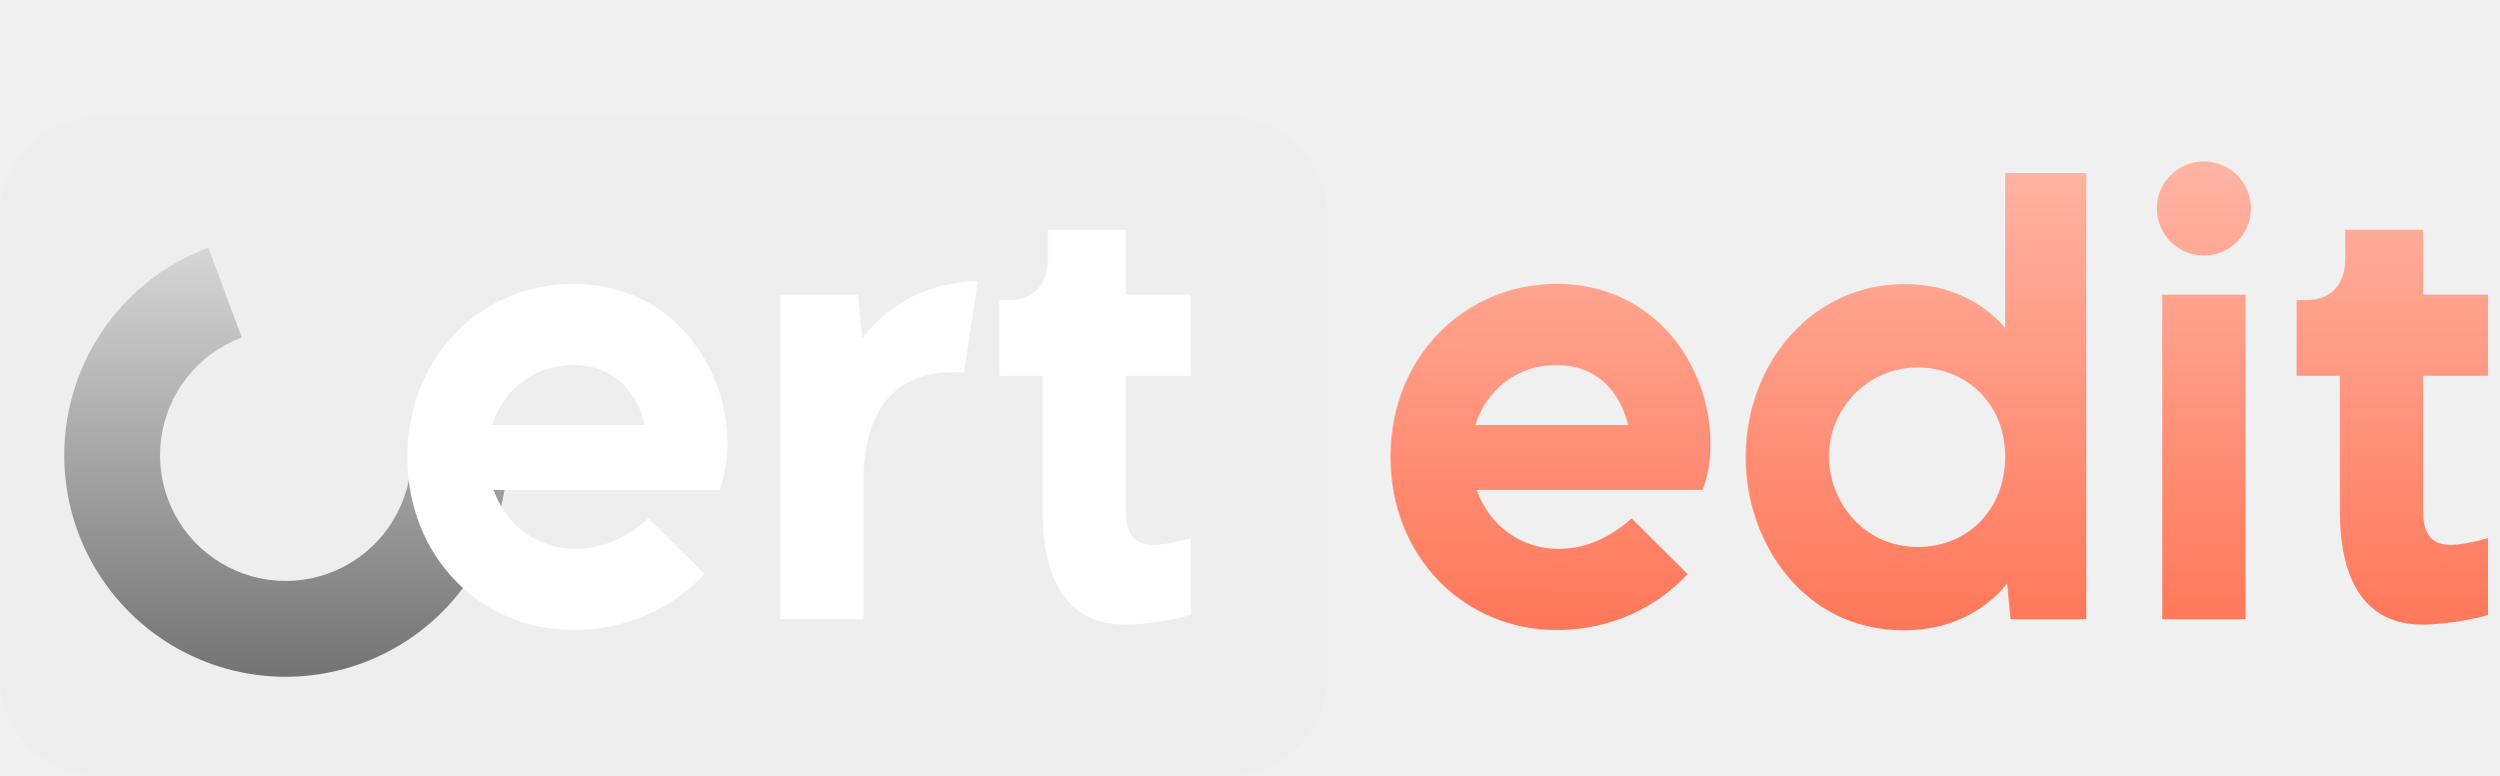
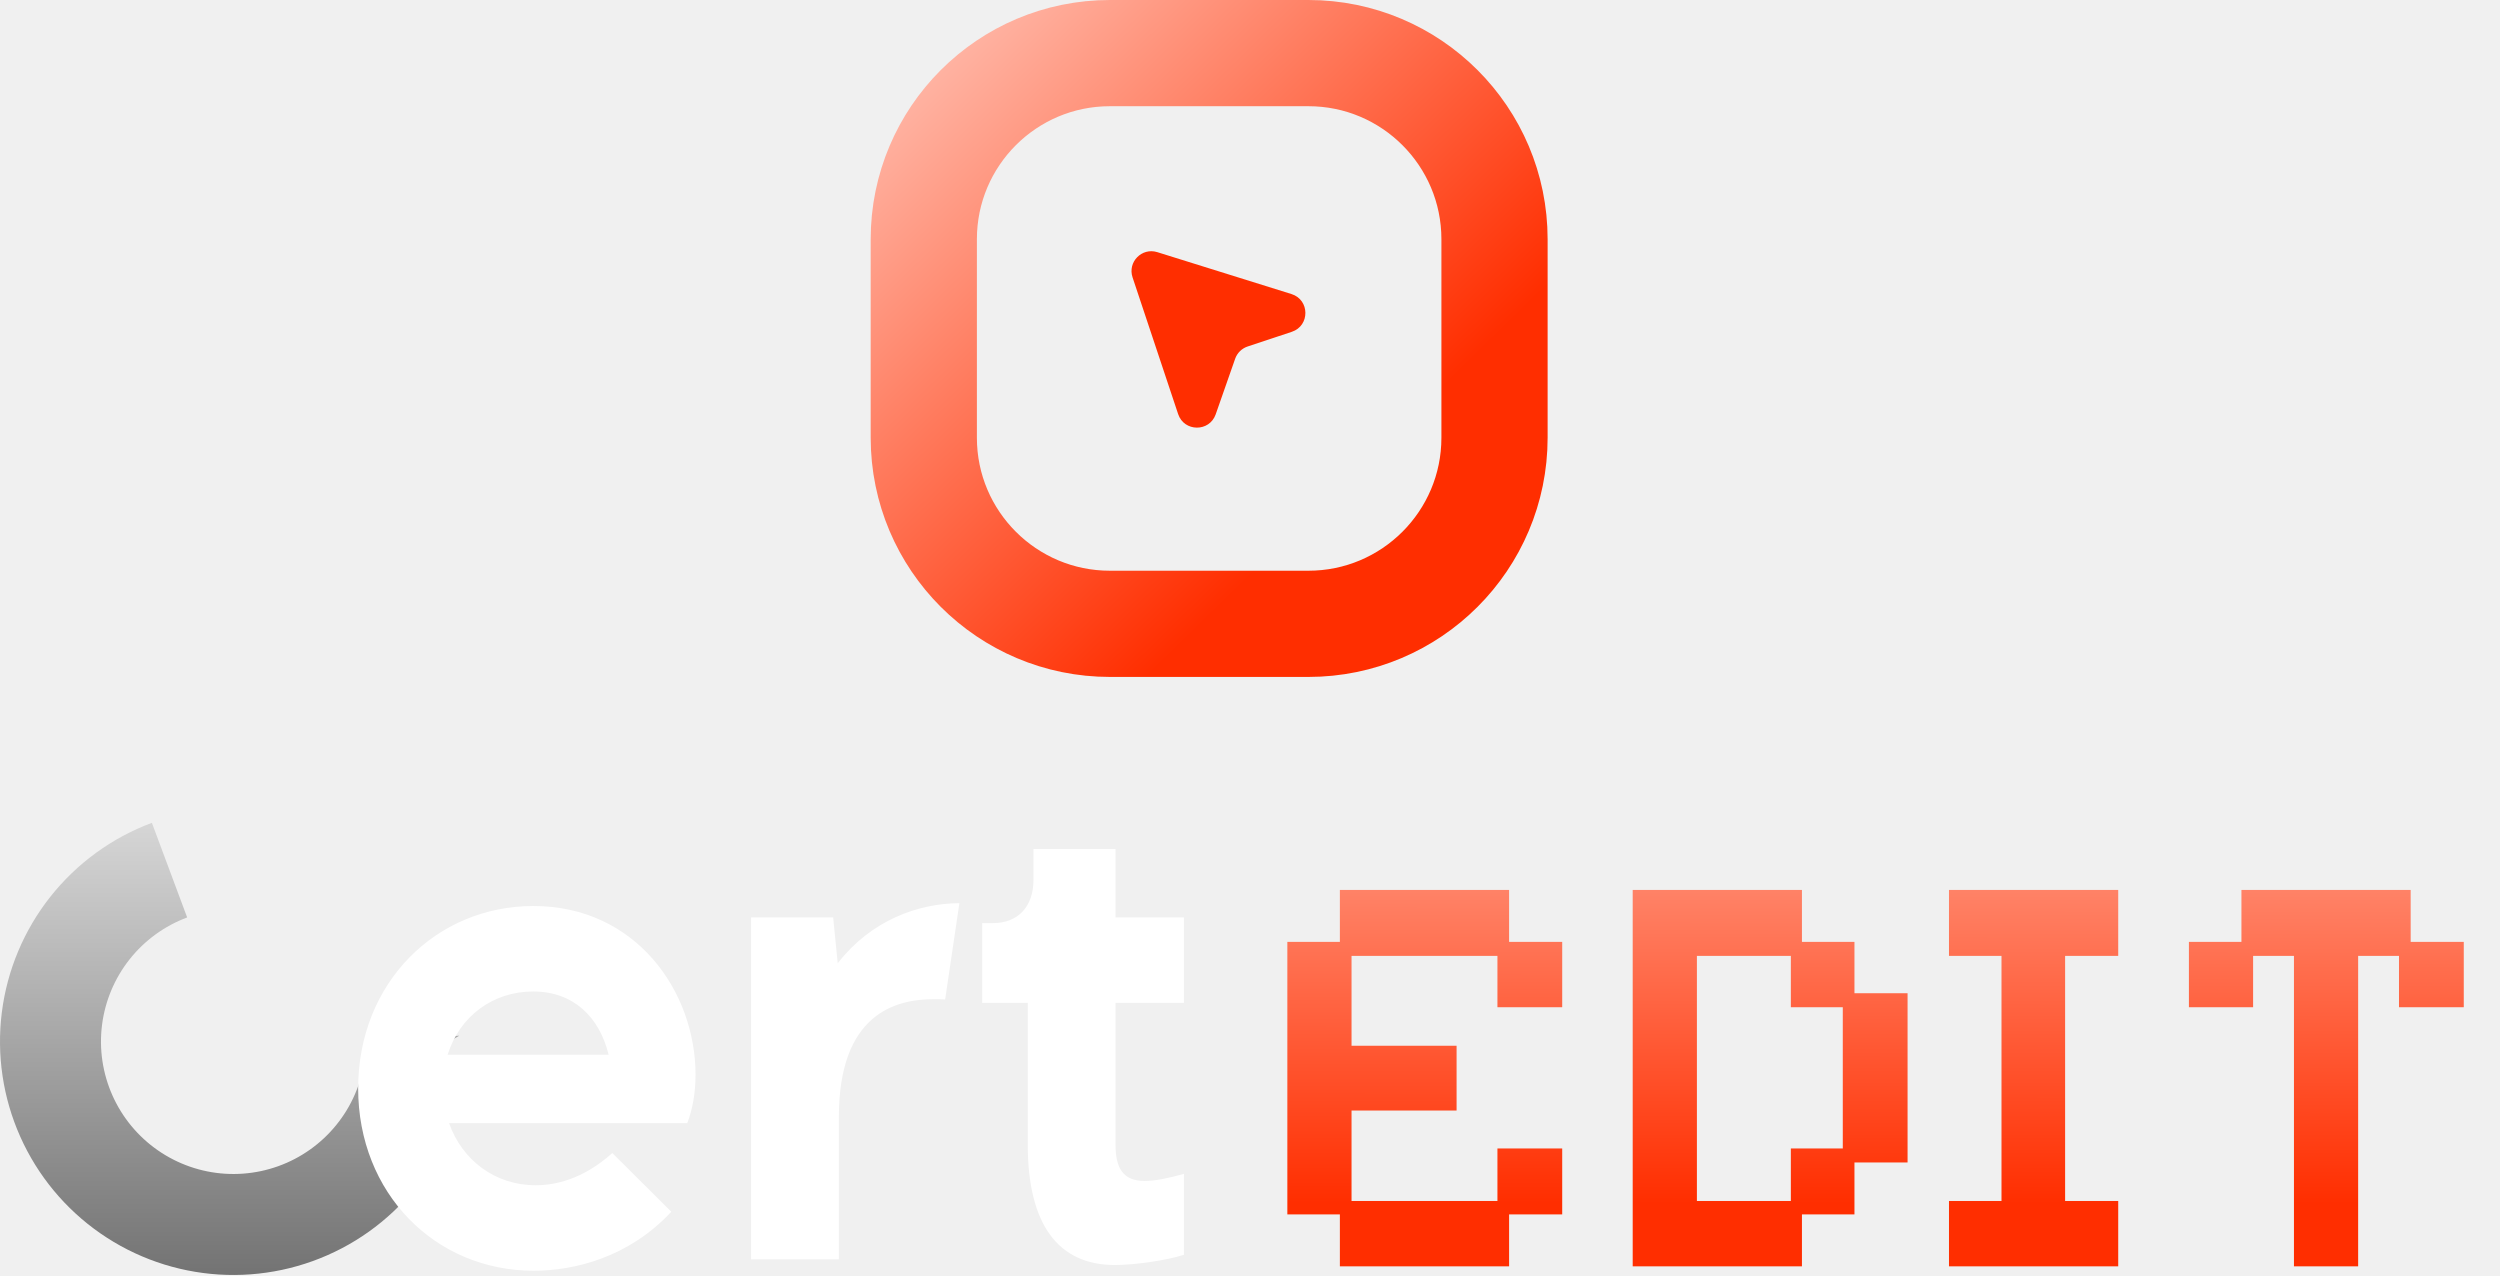
- <svg xmlns="http://www.w3.org/2000/svg" width="2257" height="700" viewBox="0 0 2257 700" fill="none">
-   <rect opacity="0.09" y="106" width="1199" height="594" rx="89" fill="#D9D9D9" />
-   <path d="M458 411C458 447.522 447.999 483.347 429.083 514.589C410.167 545.83 383.057 571.296 350.694 588.223C318.331 605.149 281.951 612.892 245.501 610.609C209.05 608.327 173.92 596.107 143.922 575.275C113.924 554.443 90.202 525.794 75.331 492.437C60.46 459.08 55.006 422.287 59.562 386.05C64.118 349.814 78.51 315.516 101.176 286.878C123.842 258.241 153.917 236.356 188.138 223.598L218.361 304.671C198.944 311.909 181.88 324.326 169.02 340.575C156.16 356.824 147.994 376.284 145.409 396.844C142.824 417.404 145.918 438.28 154.356 457.206C162.794 476.133 176.253 492.388 193.273 504.207C210.294 516.027 230.226 522.961 250.908 524.256C271.59 525.551 292.231 521.158 310.593 511.554C328.956 501.95 344.337 487.501 355.07 469.775C365.803 452.049 371.477 431.722 371.477 411H458Z" fill="url(#paint0_linear_126_75)" />
-   <path d="M656.932 400.797C656.932 416.91 654.246 430.826 649.852 442.301H445.75C456.98 474.039 485.057 495.523 519.969 495.523C536.082 495.523 560.008 490.885 585.643 467.936L636.18 518.229C599.559 557.535 552.928 568.766 518.26 568.766C433.787 568.766 367.869 502.359 367.869 412.516C367.869 321.939 434.764 256.266 518.016 256.266C605.906 256.266 656.932 329.508 656.932 400.797ZM517.771 329.508C483.348 329.508 454.783 350.748 444.529 383.707H582.469C574.656 351.725 552.684 329.508 517.771 329.508ZM778.758 305.338C807.322 268.473 847.605 254.068 883.006 253.824L870.799 336.344C867.869 336.1 864.451 336.1 861.033 336.1C828.074 336.1 779.734 348.795 779.734 437.174V559H704.539V266.031H774.852L778.758 305.338ZM1016.31 563.883C967.234 563.883 941.6 528.482 941.6 460.855V339.273H902.537V270.914H911.814C933.299 270.914 946.482 256.754 946.482 233.805V207.438H1016.79V266.031H1075.39V339.273H1016.79V460.855C1016.79 480.387 1022.9 491.861 1041.7 491.861C1050.49 491.861 1062.45 489.42 1075.39 485.758V555.094C1060.5 559.977 1032.66 563.883 1016.31 563.883Z" fill="white" />
-   <path d="M1544.93 400.797C1544.93 416.91 1542.25 430.826 1537.85 442.301H1333.75C1344.98 474.039 1373.06 495.523 1407.97 495.523C1424.08 495.523 1448.01 490.885 1473.64 467.936L1524.18 518.229C1487.56 557.535 1440.93 568.766 1406.26 568.766C1321.79 568.766 1255.87 502.359 1255.87 412.516C1255.87 321.939 1322.76 256.266 1406.02 256.266C1493.91 256.266 1544.93 329.508 1544.93 400.797ZM1405.77 329.508C1371.35 329.508 1342.78 350.748 1332.53 383.707H1470.47C1462.66 351.725 1440.68 329.508 1405.77 329.508ZM1811.04 156.168H1884.29V559H1815.93L1812.75 527.018C1790.29 554.117 1758.07 569.01 1719.25 569.01C1628.92 569.01 1576.67 489.664 1576.67 413.004C1576.67 327.066 1637.22 256.51 1719.98 256.51C1756.6 256.51 1788.34 269.938 1811.04 296.061V156.168ZM1732.19 493.814C1776.87 493.814 1811.04 460.123 1811.04 412.271C1811.04 362.223 1773.45 331.705 1732.19 331.705C1686.78 331.705 1651.87 368.814 1651.87 412.027C1651.87 453.043 1683.12 493.814 1732.19 493.814ZM1990.49 230.631C1967.05 230.631 1948.01 211.588 1948.01 188.15C1948.01 164.713 1967.05 145.67 1990.49 145.67C2013.93 145.67 2032.97 164.713 2032.97 188.15C2032.97 211.588 2013.93 230.631 1990.49 230.631ZM1952.89 559V266.031H2028.09V559H1952.89ZM2188 563.883C2138.93 563.883 2113.29 528.482 2113.29 460.855V339.273H2074.23V270.914H2083.51C2104.99 270.914 2118.17 256.754 2118.17 233.805V207.438H2188.49V266.031H2247.08V339.273H2188.49V460.855C2188.49 480.387 2194.59 491.861 2213.39 491.861C2222.18 491.861 2234.14 489.42 2247.08 485.758V555.094C2232.19 559.977 2204.36 563.883 2188 563.883Z" fill="url(#paint1_linear_126_75)" />
+ <svg xmlns="http://www.w3.org/2000/svg" width="2142" height="1093" viewBox="0 0 2142 1093" fill="none">
+   <path d="M393.5 887.402C346 912.402 389.999 964.749 371.083 995.99C352.167 1027.23 325.057 1052.7 292.694 1069.62C260.331 1086.55 223.951 1094.29 187.501 1092.01C151.05 1089.73 115.92 1077.51 85.922 1056.68C55.924 1035.85 32.202 1007.2 17.331 973.84C2.46 940.483 -2.994 903.69 1.562 867.453C6.118 831.216 20.51 796.919 43.176 768.281C65.842 739.644 95.917 717.757 130.138 705L160.361 786.072C140.945 793.311 123.88 805.728 111.02 821.977C98.16 838.225 89.994 857.686 87.409 878.246C84.824 898.806 87.918 919.683 96.356 938.609C104.794 957.536 118.253 973.79 135.274 985.609C152.294 997.429 172.226 1004.36 192.908 1005.66C213.59 1006.95 234.231 1002.56 252.594 992.955C270.956 983.351 286.338 968.904 297.07 951.178C307.803 933.452 313.478 913.125 313.478 892.402L393.5 887.402Z" fill="url(#paint0_linear_138_23)" />
+   <path d="M595.932 920.797C595.932 936.91 593.246 950.826 588.852 962.301H384.75C395.98 994.039 424.057 1015.52 458.969 1015.52C475.082 1015.52 499.008 1010.88 524.643 987.936L575.18 1038.23C538.559 1077.54 491.928 1088.77 457.26 1088.77C372.787 1088.77 306.869 1022.36 306.869 932.516C306.869 841.939 373.764 776.266 457.016 776.266C544.906 776.266 595.932 849.508 595.932 920.797ZM456.771 849.508C422.348 849.508 393.783 870.748 383.529 903.707H521.469C513.656 871.725 491.684 849.508 456.771 849.508ZM717.758 825.338C746.322 788.473 786.605 774.068 822.006 773.824L809.799 856.344C806.869 856.1 803.451 856.1 800.033 856.1C767.074 856.1 718.734 868.795 718.734 957.174V1079H643.539V786.031H713.852L717.758 825.338ZM955.307 1083.88C906.234 1083.88 880.6 1048.48 880.6 980.855V859.273H841.537V790.914H850.814C872.299 790.914 885.482 776.754 885.482 753.805V727.438H955.795V786.031H1014.39V859.273H955.795V980.855C955.795 1000.39 961.898 1011.86 980.697 1011.86C989.486 1011.86 1001.45 1009.42 1014.39 1005.76V1075.09C999.496 1079.98 971.664 1083.88 955.307 1083.88Z" fill="white" />
+   <path d="M1148 1085V1040.5H1103V807H1148V762.5H1293V807H1338.5V863H1283V819H1158V896H1248V951.5H1158V1029H1283V984H1338.5V1040.5H1293V1085H1148ZM1398.9 1085V762.5H1543.9V807H1588.9V851H1634.4V996H1588.9V1040.5H1543.9V1085H1398.9ZM1453.9 1029H1534.4V984H1578.9V863H1534.4V819H1453.9V1029ZM1669.89 1085V1029H1714.89V819H1669.89V762.5H1814.89V819H1769.39V1029H1814.89V1085H1669.89ZM1965.46 1085V819H1930.46V863H1875.46V807H1920.46V762.5H2065.46V807H2110.96V863H2055.46V819H2020.46V1085H1965.46Z" fill="url(#paint1_linear_138_23)" />
+   <rect x="791.5" y="45.5" width="489" height="489" rx="159.5" stroke="url(#paint2_linear_138_23)" stroke-width="91" />
+   <path d="M970.373 237.645C965.989 224.497 978.336 211.91 991.567 216.041L1106.53 251.936C1122.29 256.857 1122.49 279.091 1106.82 284.296L1068.97 296.87C1063.97 298.53 1060.02 302.413 1058.28 307.383L1041.6 355.018C1036.24 370.313 1014.55 370.149 1009.42 354.775L970.373 237.645Z" fill="url(#paint3_linear_138_23)" />
  <defs>
-     <linearGradient id="paint0_linear_126_75" x1="258" y1="211" x2="258" y2="611" gradientUnits="userSpaceOnUse">
+     <linearGradient id="paint0_linear_138_23" x1="200" y1="692.406" x2="200" y2="1092.41" gradientUnits="userSpaceOnUse">
      <stop stop-color="#D9D9D9" />
      <stop offset="1" stop-color="#737373" />
    </linearGradient>
-     <linearGradient id="paint1_linear_126_75" x1="1749" y1="-376" x2="1748" y2="1076" gradientUnits="userSpaceOnUse">
+     <linearGradient id="paint1_linear_138_23" x1="1608.03" y1="364.931" x2="1607.59" y2="1346.07" gradientUnits="userSpaceOnUse">
      <stop stop-color="white" />
+       <stop offset="0.679" stop-color="#FF2E00" />
+     </linearGradient>
+     <linearGradient id="paint2_linear_138_23" x1="605" y1="-146" x2="1153" y2="414" gradientUnits="userSpaceOnUse">
+       <stop stop-color="white" />
+       <stop offset="1" stop-color="#FF2E00" />
+     </linearGradient>
+     <linearGradient id="paint3_linear_138_23" x1="959.87" y1="206.144" x2="1091.02" y2="334.807" gradientUnits="userSpaceOnUse">
      <stop offset="1" stop-color="#FF2E00" />
    </linearGradient>
  </defs>
</svg>
